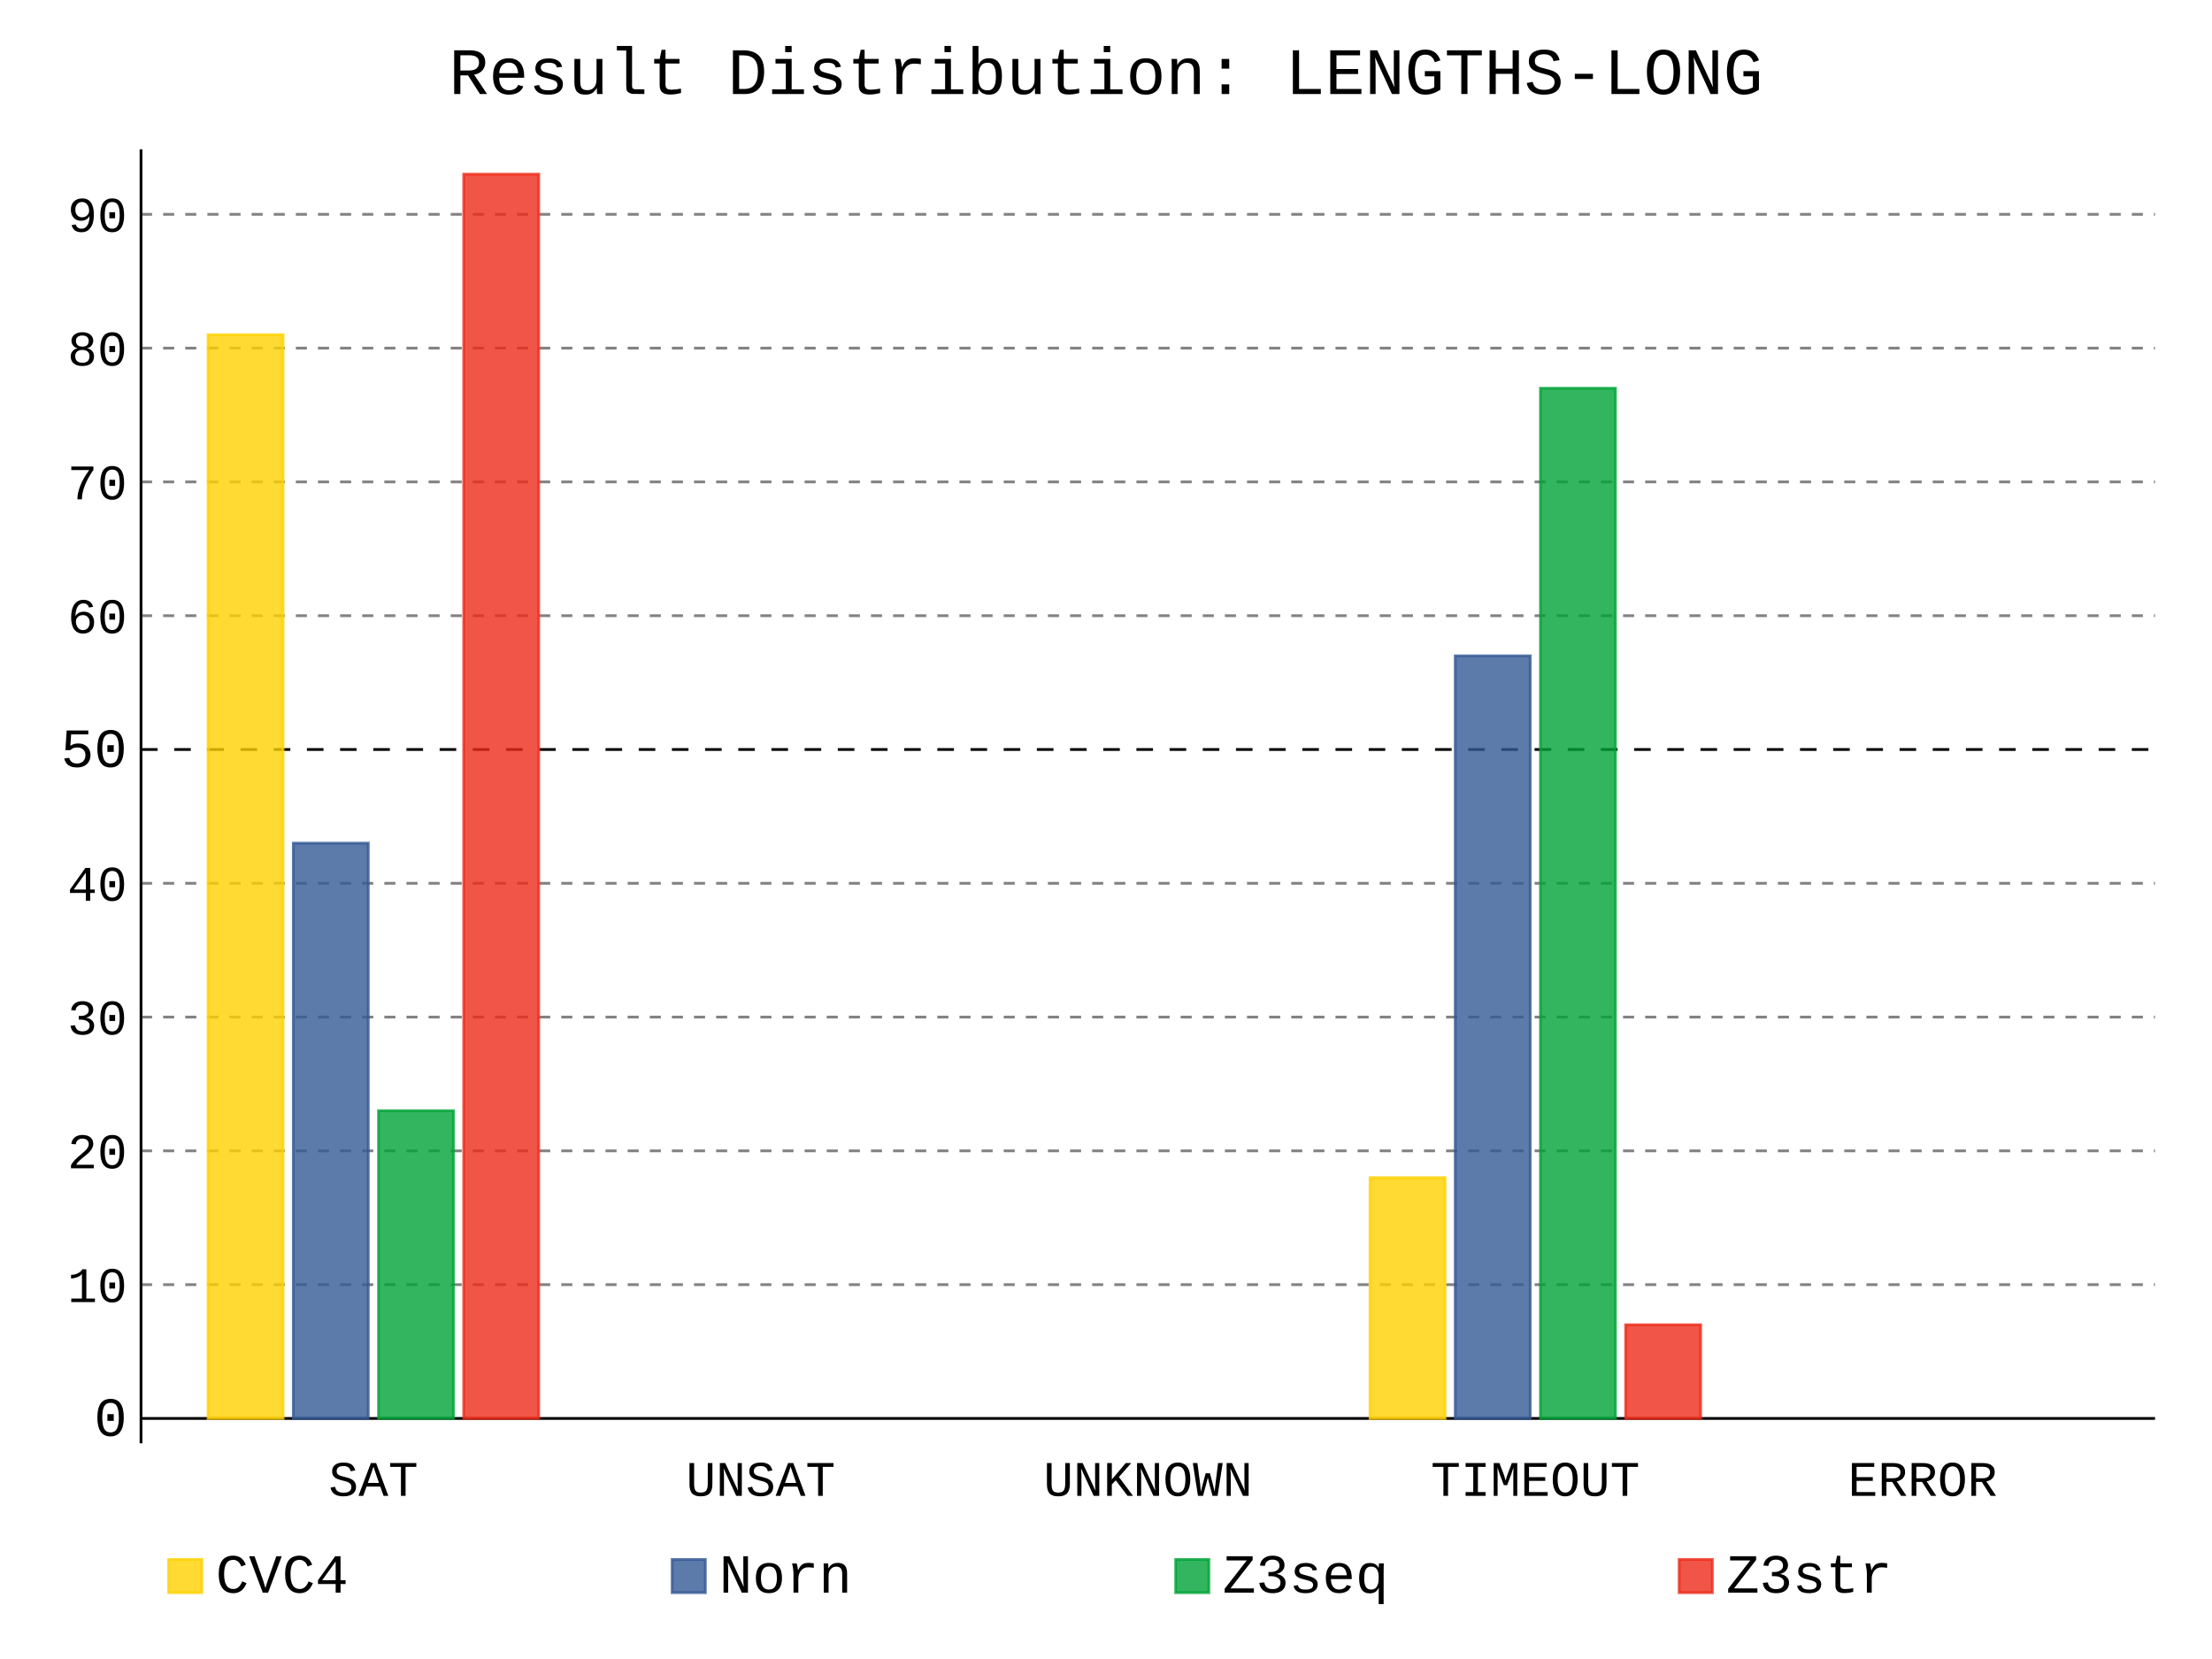
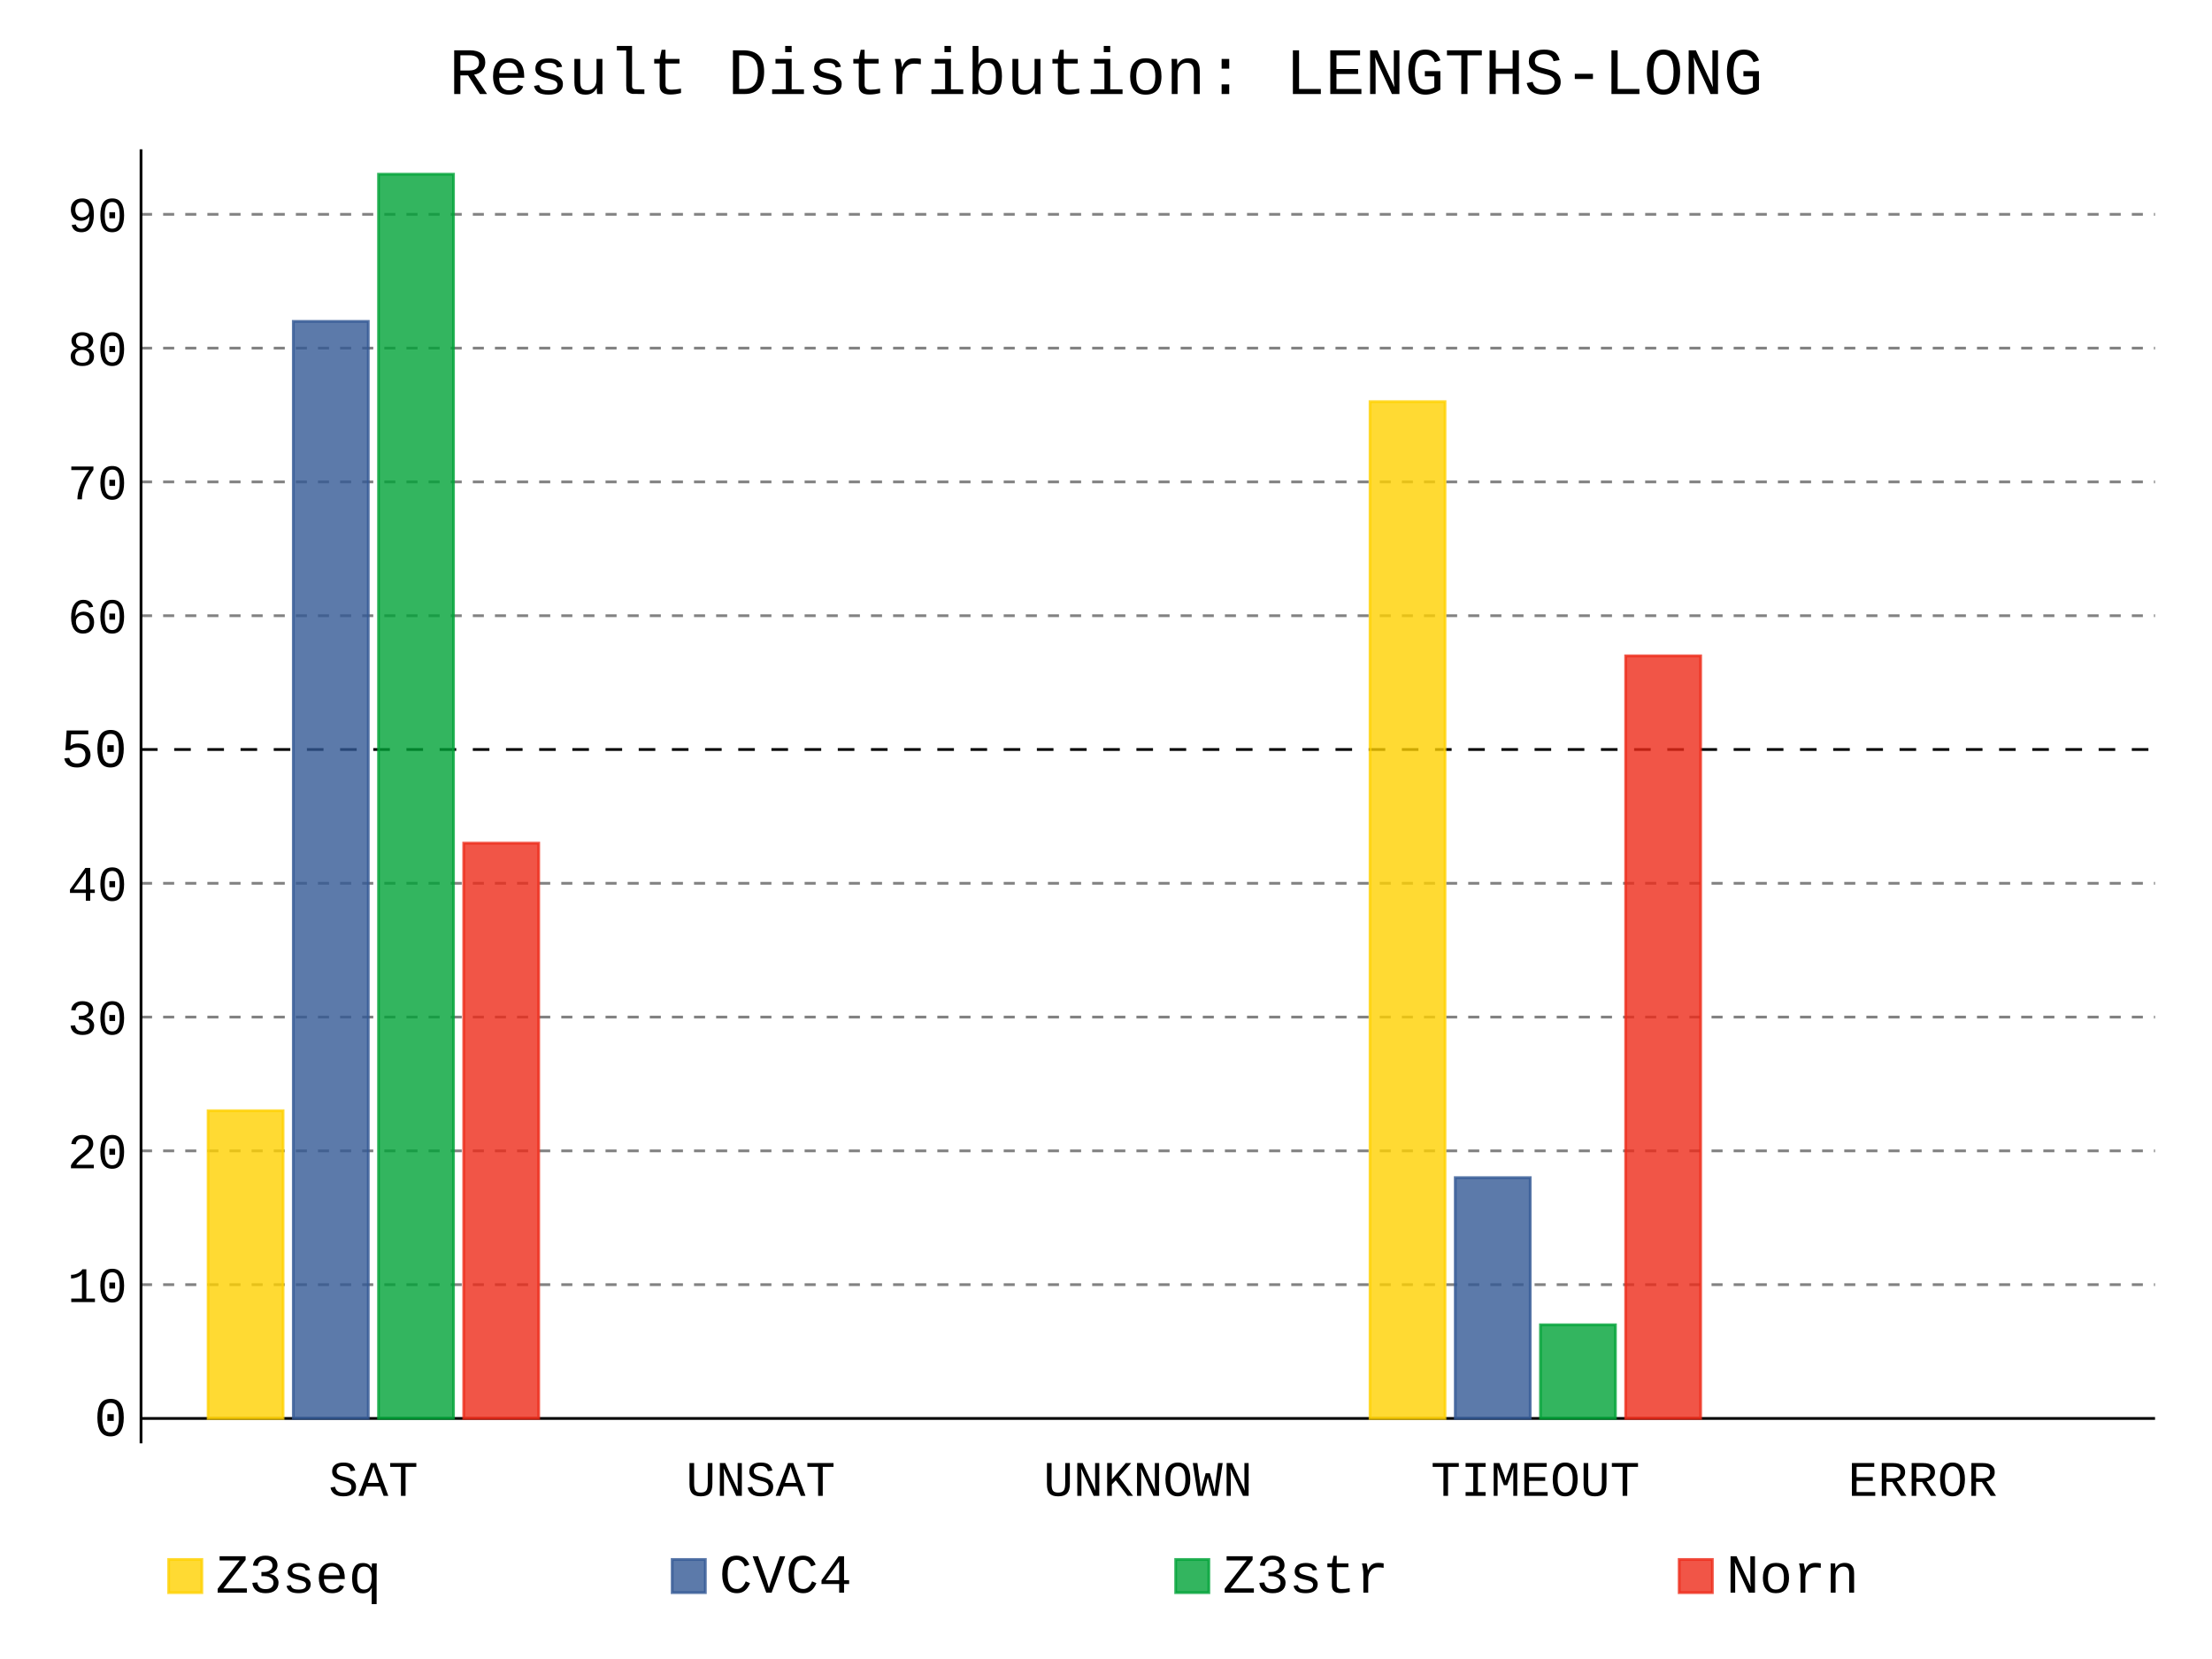
- <svg xmlns="http://www.w3.org/2000/svg" id="chart-713c3c03-0135-4868-ba97-31f17a81aee4" class="pygal-chart" viewBox="0 0 800 600">
+ <svg xmlns="http://www.w3.org/2000/svg" id="chart-222f7efa-52e8-47b2-a02c-c6503e7b7686" class="pygal-chart" viewBox="0 0 800 600">
  <defs>
-     <style type="text/css">#chart-713c3c03-0135-4868-ba97-31f17a81aee4{-webkit-user-select:none;-webkit-font-smoothing:antialiased;font-family:Consolas,"Liberation Mono",Menlo,Courier,monospace}#chart-713c3c03-0135-4868-ba97-31f17a81aee4 .title{font-family:Consolas,"Liberation Mono",Menlo,Courier,monospace;font-size:24px}#chart-713c3c03-0135-4868-ba97-31f17a81aee4 .legends .legend text{font-family:Consolas,"Liberation Mono",Menlo,Courier,monospace;font-size:20px}#chart-713c3c03-0135-4868-ba97-31f17a81aee4 .axis text{font-family:Consolas,"Liberation Mono",Menlo,Courier,monospace;font-size:18px}#chart-713c3c03-0135-4868-ba97-31f17a81aee4 .axis text.major{font-family:Consolas,"Liberation Mono",Menlo,Courier,monospace;font-size:20px}#chart-713c3c03-0135-4868-ba97-31f17a81aee4 .text-overlay text.value{font-family:Consolas,"Liberation Mono",Menlo,Courier,monospace;font-size:22px}#chart-713c3c03-0135-4868-ba97-31f17a81aee4 .text-overlay text.label{font-family:Consolas,"Liberation Mono",Menlo,Courier,monospace;font-size:20px}#chart-713c3c03-0135-4868-ba97-31f17a81aee4 .tooltip{font-family:Consolas,"Liberation Mono",Menlo,Courier,monospace;font-size:20px}#chart-713c3c03-0135-4868-ba97-31f17a81aee4 text.no_data{font-family:Consolas,"Liberation Mono",Menlo,Courier,monospace;font-size:64px}
- #chart-713c3c03-0135-4868-ba97-31f17a81aee4{background-color:#FFFFFF}#chart-713c3c03-0135-4868-ba97-31f17a81aee4 path,#chart-713c3c03-0135-4868-ba97-31f17a81aee4 line,#chart-713c3c03-0135-4868-ba97-31f17a81aee4 rect,#chart-713c3c03-0135-4868-ba97-31f17a81aee4 circle{-webkit-transition:100ms;-moz-transition:100ms;transition:100ms}#chart-713c3c03-0135-4868-ba97-31f17a81aee4 .graph &gt; .background{fill:#FFFFFF}#chart-713c3c03-0135-4868-ba97-31f17a81aee4 .plot &gt; .background{fill:#FFFFFF}#chart-713c3c03-0135-4868-ba97-31f17a81aee4 .graph{fill:#000000}#chart-713c3c03-0135-4868-ba97-31f17a81aee4 text.no_data{fill:#000000}#chart-713c3c03-0135-4868-ba97-31f17a81aee4 .title{fill:#000000}#chart-713c3c03-0135-4868-ba97-31f17a81aee4 .legends .legend text{fill:#000000}#chart-713c3c03-0135-4868-ba97-31f17a81aee4 .legends .legend:hover text{fill:#000000}#chart-713c3c03-0135-4868-ba97-31f17a81aee4 .axis .line{stroke:#000000}#chart-713c3c03-0135-4868-ba97-31f17a81aee4 .axis .guide.line{stroke:#828282}#chart-713c3c03-0135-4868-ba97-31f17a81aee4 .axis .major.line{stroke:#000000}#chart-713c3c03-0135-4868-ba97-31f17a81aee4 .axis text.major{fill:#000000}#chart-713c3c03-0135-4868-ba97-31f17a81aee4 .axis.y .guides:hover .guide.line,#chart-713c3c03-0135-4868-ba97-31f17a81aee4 .line-graph .axis.x .guides:hover .guide.line,#chart-713c3c03-0135-4868-ba97-31f17a81aee4 .stackedline-graph .axis.x .guides:hover .guide.line,#chart-713c3c03-0135-4868-ba97-31f17a81aee4 .xy-graph .axis.x .guides:hover .guide.line{stroke:#000000}#chart-713c3c03-0135-4868-ba97-31f17a81aee4 .axis .guides:hover text{fill:#000000}#chart-713c3c03-0135-4868-ba97-31f17a81aee4 .reactive{fill-opacity:.8;stroke-opacity:.8}#chart-713c3c03-0135-4868-ba97-31f17a81aee4 .ci{stroke:#000000}#chart-713c3c03-0135-4868-ba97-31f17a81aee4 .reactive.active,#chart-713c3c03-0135-4868-ba97-31f17a81aee4 .active .reactive{fill-opacity:.9;stroke-opacity:.9;stroke-width:4}#chart-713c3c03-0135-4868-ba97-31f17a81aee4 .ci .reactive.active{stroke-width:1.5}#chart-713c3c03-0135-4868-ba97-31f17a81aee4 .series text{fill:#000000}#chart-713c3c03-0135-4868-ba97-31f17a81aee4 .tooltip rect{fill:#FFFFFF;stroke:#000000;-webkit-transition:opacity 100ms;-moz-transition:opacity 100ms;transition:opacity 100ms}#chart-713c3c03-0135-4868-ba97-31f17a81aee4 .tooltip .label{fill:#000000}#chart-713c3c03-0135-4868-ba97-31f17a81aee4 .tooltip .label{fill:#000000}#chart-713c3c03-0135-4868-ba97-31f17a81aee4 .tooltip .legend{font-size:.8em;fill:#828282}#chart-713c3c03-0135-4868-ba97-31f17a81aee4 .tooltip .x_label{font-size:.6em;fill:#000000}#chart-713c3c03-0135-4868-ba97-31f17a81aee4 .tooltip .xlink{font-size:.5em;text-decoration:underline}#chart-713c3c03-0135-4868-ba97-31f17a81aee4 .tooltip .value{font-size:1.5em}#chart-713c3c03-0135-4868-ba97-31f17a81aee4 .bound{font-size:.5em}#chart-713c3c03-0135-4868-ba97-31f17a81aee4 .max-value{font-size:.75em;fill:#828282}#chart-713c3c03-0135-4868-ba97-31f17a81aee4 .map-element{fill:#FFFFFF;stroke:#828282 !important}#chart-713c3c03-0135-4868-ba97-31f17a81aee4 .map-element .reactive{fill-opacity:inherit;stroke-opacity:inherit}#chart-713c3c03-0135-4868-ba97-31f17a81aee4 .color-0,#chart-713c3c03-0135-4868-ba97-31f17a81aee4 .color-0 a:visited{stroke:#FFD000;fill:#FFD000}#chart-713c3c03-0135-4868-ba97-31f17a81aee4 .color-1,#chart-713c3c03-0135-4868-ba97-31f17a81aee4 .color-1 a:visited{stroke:#345995;fill:#345995}#chart-713c3c03-0135-4868-ba97-31f17a81aee4 .color-2,#chart-713c3c03-0135-4868-ba97-31f17a81aee4 .color-2 a:visited{stroke:#01A337;fill:#01A337}#chart-713c3c03-0135-4868-ba97-31f17a81aee4 .color-3,#chart-713c3c03-0135-4868-ba97-31f17a81aee4 .color-3 a:visited{stroke:#ED2B1A;fill:#ED2B1A}#chart-713c3c03-0135-4868-ba97-31f17a81aee4 .text-overlay .color-0 text{fill:black}#chart-713c3c03-0135-4868-ba97-31f17a81aee4 .text-overlay .color-1 text{fill:black}#chart-713c3c03-0135-4868-ba97-31f17a81aee4 .text-overlay .color-2 text{fill:black}#chart-713c3c03-0135-4868-ba97-31f17a81aee4 .text-overlay .color-3 text{fill:black}
- #chart-713c3c03-0135-4868-ba97-31f17a81aee4 text.no_data{text-anchor:middle}#chart-713c3c03-0135-4868-ba97-31f17a81aee4 .guide.line{fill:none}#chart-713c3c03-0135-4868-ba97-31f17a81aee4 .centered{text-anchor:middle}#chart-713c3c03-0135-4868-ba97-31f17a81aee4 .title{text-anchor:middle}#chart-713c3c03-0135-4868-ba97-31f17a81aee4 .legends .legend text{fill-opacity:1}#chart-713c3c03-0135-4868-ba97-31f17a81aee4 .axis.x text{text-anchor:middle}#chart-713c3c03-0135-4868-ba97-31f17a81aee4 .axis.x:not(.web) text[transform]{text-anchor:start}#chart-713c3c03-0135-4868-ba97-31f17a81aee4 .axis.x:not(.web) text[transform].backwards{text-anchor:end}#chart-713c3c03-0135-4868-ba97-31f17a81aee4 .axis.y text{text-anchor:end}#chart-713c3c03-0135-4868-ba97-31f17a81aee4 .axis.y text[transform].backwards{text-anchor:start}#chart-713c3c03-0135-4868-ba97-31f17a81aee4 .axis.y2 text{text-anchor:start}#chart-713c3c03-0135-4868-ba97-31f17a81aee4 .axis.y2 text[transform].backwards{text-anchor:end}#chart-713c3c03-0135-4868-ba97-31f17a81aee4 .axis .guide.line{stroke-dasharray:4,4}#chart-713c3c03-0135-4868-ba97-31f17a81aee4 .axis .major.guide.line{stroke-dasharray:6,6}#chart-713c3c03-0135-4868-ba97-31f17a81aee4 .horizontal .axis.y .guide.line,#chart-713c3c03-0135-4868-ba97-31f17a81aee4 .horizontal .axis.y2 .guide.line,#chart-713c3c03-0135-4868-ba97-31f17a81aee4 .vertical .axis.x .guide.line{opacity:0}#chart-713c3c03-0135-4868-ba97-31f17a81aee4 .horizontal .axis.always_show .guide.line,#chart-713c3c03-0135-4868-ba97-31f17a81aee4 .vertical .axis.always_show .guide.line{opacity:1 !important}#chart-713c3c03-0135-4868-ba97-31f17a81aee4 .axis.y .guides:hover .guide.line,#chart-713c3c03-0135-4868-ba97-31f17a81aee4 .axis.y2 .guides:hover .guide.line,#chart-713c3c03-0135-4868-ba97-31f17a81aee4 .axis.x .guides:hover .guide.line{opacity:1}#chart-713c3c03-0135-4868-ba97-31f17a81aee4 .axis .guides:hover text{opacity:1}#chart-713c3c03-0135-4868-ba97-31f17a81aee4 .nofill{fill:none}#chart-713c3c03-0135-4868-ba97-31f17a81aee4 .subtle-fill{fill-opacity:.2}#chart-713c3c03-0135-4868-ba97-31f17a81aee4 .dot{stroke-width:1px;fill-opacity:1}#chart-713c3c03-0135-4868-ba97-31f17a81aee4 .dot.active{stroke-width:5px}#chart-713c3c03-0135-4868-ba97-31f17a81aee4 .dot.negative{fill:transparent}#chart-713c3c03-0135-4868-ba97-31f17a81aee4 text,#chart-713c3c03-0135-4868-ba97-31f17a81aee4 tspan{stroke:none !important}#chart-713c3c03-0135-4868-ba97-31f17a81aee4 .series text.active{opacity:1}#chart-713c3c03-0135-4868-ba97-31f17a81aee4 .tooltip rect{fill-opacity:.95;stroke-width:.5}#chart-713c3c03-0135-4868-ba97-31f17a81aee4 .tooltip text{fill-opacity:1}#chart-713c3c03-0135-4868-ba97-31f17a81aee4 .showable{visibility:hidden}#chart-713c3c03-0135-4868-ba97-31f17a81aee4 .showable.shown{visibility:visible}#chart-713c3c03-0135-4868-ba97-31f17a81aee4 .gauge-background{fill:rgba(229,229,229,1);stroke:none}#chart-713c3c03-0135-4868-ba97-31f17a81aee4 .bg-lines{stroke:#FFFFFF;stroke-width:2px}</style>
+     <style type="text/css">#chart-222f7efa-52e8-47b2-a02c-c6503e7b7686{-webkit-user-select:none;-webkit-font-smoothing:antialiased;font-family:Consolas,"Liberation Mono",Menlo,Courier,monospace}#chart-222f7efa-52e8-47b2-a02c-c6503e7b7686 .title{font-family:Consolas,"Liberation Mono",Menlo,Courier,monospace;font-size:24px}#chart-222f7efa-52e8-47b2-a02c-c6503e7b7686 .legends .legend text{font-family:Consolas,"Liberation Mono",Menlo,Courier,monospace;font-size:20px}#chart-222f7efa-52e8-47b2-a02c-c6503e7b7686 .axis text{font-family:Consolas,"Liberation Mono",Menlo,Courier,monospace;font-size:18px}#chart-222f7efa-52e8-47b2-a02c-c6503e7b7686 .axis text.major{font-family:Consolas,"Liberation Mono",Menlo,Courier,monospace;font-size:20px}#chart-222f7efa-52e8-47b2-a02c-c6503e7b7686 .text-overlay text.value{font-family:Consolas,"Liberation Mono",Menlo,Courier,monospace;font-size:22px}#chart-222f7efa-52e8-47b2-a02c-c6503e7b7686 .text-overlay text.label{font-family:Consolas,"Liberation Mono",Menlo,Courier,monospace;font-size:20px}#chart-222f7efa-52e8-47b2-a02c-c6503e7b7686 .tooltip{font-family:Consolas,"Liberation Mono",Menlo,Courier,monospace;font-size:20px}#chart-222f7efa-52e8-47b2-a02c-c6503e7b7686 text.no_data{font-family:Consolas,"Liberation Mono",Menlo,Courier,monospace;font-size:64px}
+ #chart-222f7efa-52e8-47b2-a02c-c6503e7b7686{background-color:#FFFFFF}#chart-222f7efa-52e8-47b2-a02c-c6503e7b7686 path,#chart-222f7efa-52e8-47b2-a02c-c6503e7b7686 line,#chart-222f7efa-52e8-47b2-a02c-c6503e7b7686 rect,#chart-222f7efa-52e8-47b2-a02c-c6503e7b7686 circle{-webkit-transition:100ms;-moz-transition:100ms;transition:100ms}#chart-222f7efa-52e8-47b2-a02c-c6503e7b7686 .graph &gt; .background{fill:#FFFFFF}#chart-222f7efa-52e8-47b2-a02c-c6503e7b7686 .plot &gt; .background{fill:#FFFFFF}#chart-222f7efa-52e8-47b2-a02c-c6503e7b7686 .graph{fill:#000000}#chart-222f7efa-52e8-47b2-a02c-c6503e7b7686 text.no_data{fill:#000000}#chart-222f7efa-52e8-47b2-a02c-c6503e7b7686 .title{fill:#000000}#chart-222f7efa-52e8-47b2-a02c-c6503e7b7686 .legends .legend text{fill:#000000}#chart-222f7efa-52e8-47b2-a02c-c6503e7b7686 .legends .legend:hover text{fill:#000000}#chart-222f7efa-52e8-47b2-a02c-c6503e7b7686 .axis .line{stroke:#000000}#chart-222f7efa-52e8-47b2-a02c-c6503e7b7686 .axis .guide.line{stroke:#828282}#chart-222f7efa-52e8-47b2-a02c-c6503e7b7686 .axis .major.line{stroke:#000000}#chart-222f7efa-52e8-47b2-a02c-c6503e7b7686 .axis text.major{fill:#000000}#chart-222f7efa-52e8-47b2-a02c-c6503e7b7686 .axis.y .guides:hover .guide.line,#chart-222f7efa-52e8-47b2-a02c-c6503e7b7686 .line-graph .axis.x .guides:hover .guide.line,#chart-222f7efa-52e8-47b2-a02c-c6503e7b7686 .stackedline-graph .axis.x .guides:hover .guide.line,#chart-222f7efa-52e8-47b2-a02c-c6503e7b7686 .xy-graph .axis.x .guides:hover .guide.line{stroke:#000000}#chart-222f7efa-52e8-47b2-a02c-c6503e7b7686 .axis .guides:hover text{fill:#000000}#chart-222f7efa-52e8-47b2-a02c-c6503e7b7686 .reactive{fill-opacity:.8;stroke-opacity:.8}#chart-222f7efa-52e8-47b2-a02c-c6503e7b7686 .ci{stroke:#000000}#chart-222f7efa-52e8-47b2-a02c-c6503e7b7686 .reactive.active,#chart-222f7efa-52e8-47b2-a02c-c6503e7b7686 .active .reactive{fill-opacity:.9;stroke-opacity:.9;stroke-width:4}#chart-222f7efa-52e8-47b2-a02c-c6503e7b7686 .ci .reactive.active{stroke-width:1.5}#chart-222f7efa-52e8-47b2-a02c-c6503e7b7686 .series text{fill:#000000}#chart-222f7efa-52e8-47b2-a02c-c6503e7b7686 .tooltip rect{fill:#FFFFFF;stroke:#000000;-webkit-transition:opacity 100ms;-moz-transition:opacity 100ms;transition:opacity 100ms}#chart-222f7efa-52e8-47b2-a02c-c6503e7b7686 .tooltip .label{fill:#000000}#chart-222f7efa-52e8-47b2-a02c-c6503e7b7686 .tooltip .label{fill:#000000}#chart-222f7efa-52e8-47b2-a02c-c6503e7b7686 .tooltip .legend{font-size:.8em;fill:#828282}#chart-222f7efa-52e8-47b2-a02c-c6503e7b7686 .tooltip .x_label{font-size:.6em;fill:#000000}#chart-222f7efa-52e8-47b2-a02c-c6503e7b7686 .tooltip .xlink{font-size:.5em;text-decoration:underline}#chart-222f7efa-52e8-47b2-a02c-c6503e7b7686 .tooltip .value{font-size:1.5em}#chart-222f7efa-52e8-47b2-a02c-c6503e7b7686 .bound{font-size:.5em}#chart-222f7efa-52e8-47b2-a02c-c6503e7b7686 .max-value{font-size:.75em;fill:#828282}#chart-222f7efa-52e8-47b2-a02c-c6503e7b7686 .map-element{fill:#FFFFFF;stroke:#828282 !important}#chart-222f7efa-52e8-47b2-a02c-c6503e7b7686 .map-element .reactive{fill-opacity:inherit;stroke-opacity:inherit}#chart-222f7efa-52e8-47b2-a02c-c6503e7b7686 .color-0,#chart-222f7efa-52e8-47b2-a02c-c6503e7b7686 .color-0 a:visited{stroke:#FFD000;fill:#FFD000}#chart-222f7efa-52e8-47b2-a02c-c6503e7b7686 .color-1,#chart-222f7efa-52e8-47b2-a02c-c6503e7b7686 .color-1 a:visited{stroke:#345995;fill:#345995}#chart-222f7efa-52e8-47b2-a02c-c6503e7b7686 .color-2,#chart-222f7efa-52e8-47b2-a02c-c6503e7b7686 .color-2 a:visited{stroke:#01A337;fill:#01A337}#chart-222f7efa-52e8-47b2-a02c-c6503e7b7686 .color-3,#chart-222f7efa-52e8-47b2-a02c-c6503e7b7686 .color-3 a:visited{stroke:#ED2B1A;fill:#ED2B1A}#chart-222f7efa-52e8-47b2-a02c-c6503e7b7686 .text-overlay .color-0 text{fill:black}#chart-222f7efa-52e8-47b2-a02c-c6503e7b7686 .text-overlay .color-1 text{fill:black}#chart-222f7efa-52e8-47b2-a02c-c6503e7b7686 .text-overlay .color-2 text{fill:black}#chart-222f7efa-52e8-47b2-a02c-c6503e7b7686 .text-overlay .color-3 text{fill:black}
+ #chart-222f7efa-52e8-47b2-a02c-c6503e7b7686 text.no_data{text-anchor:middle}#chart-222f7efa-52e8-47b2-a02c-c6503e7b7686 .guide.line{fill:none}#chart-222f7efa-52e8-47b2-a02c-c6503e7b7686 .centered{text-anchor:middle}#chart-222f7efa-52e8-47b2-a02c-c6503e7b7686 .title{text-anchor:middle}#chart-222f7efa-52e8-47b2-a02c-c6503e7b7686 .legends .legend text{fill-opacity:1}#chart-222f7efa-52e8-47b2-a02c-c6503e7b7686 .axis.x text{text-anchor:middle}#chart-222f7efa-52e8-47b2-a02c-c6503e7b7686 .axis.x:not(.web) text[transform]{text-anchor:start}#chart-222f7efa-52e8-47b2-a02c-c6503e7b7686 .axis.x:not(.web) text[transform].backwards{text-anchor:end}#chart-222f7efa-52e8-47b2-a02c-c6503e7b7686 .axis.y text{text-anchor:end}#chart-222f7efa-52e8-47b2-a02c-c6503e7b7686 .axis.y text[transform].backwards{text-anchor:start}#chart-222f7efa-52e8-47b2-a02c-c6503e7b7686 .axis.y2 text{text-anchor:start}#chart-222f7efa-52e8-47b2-a02c-c6503e7b7686 .axis.y2 text[transform].backwards{text-anchor:end}#chart-222f7efa-52e8-47b2-a02c-c6503e7b7686 .axis .guide.line{stroke-dasharray:4,4}#chart-222f7efa-52e8-47b2-a02c-c6503e7b7686 .axis .major.guide.line{stroke-dasharray:6,6}#chart-222f7efa-52e8-47b2-a02c-c6503e7b7686 .horizontal .axis.y .guide.line,#chart-222f7efa-52e8-47b2-a02c-c6503e7b7686 .horizontal .axis.y2 .guide.line,#chart-222f7efa-52e8-47b2-a02c-c6503e7b7686 .vertical .axis.x .guide.line{opacity:0}#chart-222f7efa-52e8-47b2-a02c-c6503e7b7686 .horizontal .axis.always_show .guide.line,#chart-222f7efa-52e8-47b2-a02c-c6503e7b7686 .vertical .axis.always_show .guide.line{opacity:1 !important}#chart-222f7efa-52e8-47b2-a02c-c6503e7b7686 .axis.y .guides:hover .guide.line,#chart-222f7efa-52e8-47b2-a02c-c6503e7b7686 .axis.y2 .guides:hover .guide.line,#chart-222f7efa-52e8-47b2-a02c-c6503e7b7686 .axis.x .guides:hover .guide.line{opacity:1}#chart-222f7efa-52e8-47b2-a02c-c6503e7b7686 .axis .guides:hover text{opacity:1}#chart-222f7efa-52e8-47b2-a02c-c6503e7b7686 .nofill{fill:none}#chart-222f7efa-52e8-47b2-a02c-c6503e7b7686 .subtle-fill{fill-opacity:.2}#chart-222f7efa-52e8-47b2-a02c-c6503e7b7686 .dot{stroke-width:1px;fill-opacity:1}#chart-222f7efa-52e8-47b2-a02c-c6503e7b7686 .dot.active{stroke-width:5px}#chart-222f7efa-52e8-47b2-a02c-c6503e7b7686 .dot.negative{fill:transparent}#chart-222f7efa-52e8-47b2-a02c-c6503e7b7686 text,#chart-222f7efa-52e8-47b2-a02c-c6503e7b7686 tspan{stroke:none !important}#chart-222f7efa-52e8-47b2-a02c-c6503e7b7686 .series text.active{opacity:1}#chart-222f7efa-52e8-47b2-a02c-c6503e7b7686 .tooltip rect{fill-opacity:.95;stroke-width:.5}#chart-222f7efa-52e8-47b2-a02c-c6503e7b7686 .tooltip text{fill-opacity:1}#chart-222f7efa-52e8-47b2-a02c-c6503e7b7686 .showable{visibility:hidden}#chart-222f7efa-52e8-47b2-a02c-c6503e7b7686 .showable.shown{visibility:visible}#chart-222f7efa-52e8-47b2-a02c-c6503e7b7686 .gauge-background{fill:rgba(229,229,229,1);stroke:none}#chart-222f7efa-52e8-47b2-a02c-c6503e7b7686 .bg-lines{stroke:#FFFFFF;stroke-width:2px}</style>
  </defs>
  <g class="graph bar-graph vertical">
    <rect class="background" height="600" width="800" x="0" y="0" />
    <g class="plot" transform="translate(51, 54)">
      <rect class="background" height="468.0" width="728.4" x="0" y="0" />
      <g class="axis y always_show">
        <g class="guides">
          <path class="axis major line" d="M0 459 h728.4" />
          <text class="major" x="-5" y="465.3">0</text>
        </g>
        <g class="guides">
          <path class="guide line" d="M0 410.613 h728.4" />
          <text class="" x="-5" y="416.913">10</text>
        </g>
        <g class="guides">
          <path class="guide line" d="M0 362.226 h728.4" />
          <text class="" x="-5" y="368.526">20</text>
        </g>
        <g class="guides">
          <path class="guide line" d="M0 313.839 h728.4" />
          <text class="" x="-5" y="320.139">30</text>
        </g>
        <g class="guides">
          <path class="guide line" d="M0 265.452 h728.4" />
          <text class="" x="-5" y="271.752">40</text>
        </g>
        <g class="guides">
          <path class="major guide line" d="M0 217.065 h728.4" />
          <text class="major" x="-5" y="223.365">50</text>
        </g>
        <g class="guides">
          <path class="guide line" d="M0 168.677 h728.4" />
          <text class="" x="-5" y="174.977">60</text>
        </g>
        <g class="guides">
          <path class="guide line" d="M0 120.29 h728.4" />
          <text class="" x="-5" y="126.59">70</text>
        </g>
        <g class="guides">
          <path class="guide line" d="M0 71.903 h728.4" />
          <text class="" x="-5" y="78.203">80</text>
        </g>
        <g class="guides">
          <path class="guide line" d="M0 23.516 h728.4" />
          <text class="" x="-5" y="29.816">90</text>
        </g>
      </g>
      <g class="axis x">
        <path class="line" d="M0 0 v468" />
        <g class="guides">
          <path class="guide line" d="M84.046 0 v468" />
          <text class="" x="84.046" y="487.0">SAT</text>
        </g>
        <g class="guides">
          <path class="guide line" d="M224.123 0 v468" />
          <text class="" x="224.123" y="487.0">UNSAT</text>
        </g>
        <g class="guides">
          <path class="guide line" d="M364.2 0 v468" />
          <text class="" x="364.2" y="487.0">UNKNOWN</text>
        </g>
        <g class="guides">
          <path class="guide line" d="M504.277 0 v468" />
          <text class="" x="504.277" y="487.0">TIMEOUT</text>
        </g>
        <g class="guides">
          <path class="guide line" d="M644.354 0 v468" />
          <text class="" x="644.354" y="487.0">ERROR</text>
        </g>
      </g>
      <g class="series serie-0 color-0">
        <g class="bars">
          <g class="bar">
-             <rect class="rect reactive tooltip-trigger" height="391.935" rx="0" ry="0" width="27.119" x="24.261" y="67.065" />
+             <rect class="rect reactive tooltip-trigger" height="111.29" rx="0" ry="0" width="27.119" x="24.261" y="347.71" />
          </g>
          <g class="bar">
            <rect class="rect reactive tooltip-trigger" height="0.0" rx="0" ry="0" width="27.119" x="164.338" y="459.0" />
          </g>
          <g class="bar">
            <rect class="rect reactive tooltip-trigger" height="0.0" rx="0" ry="0" width="27.119" x="304.415" y="459.0" />
          </g>
          <g class="bar">
-             <rect class="rect reactive tooltip-trigger" height="87.097" rx="0" ry="0" width="27.119" x="444.492" y="371.903" />
+             <rect class="rect reactive tooltip-trigger" height="367.742" rx="0" ry="0" width="27.119" x="444.492" y="91.258" />
          </g>
          <g class="bar">
            <rect class="rect reactive tooltip-trigger" height="0.0" rx="0" ry="0" width="27.119" x="584.569" y="459.0" />
          </g>
        </g>
      </g>
      <g class="series serie-1 color-1">
        <g class="bars">
          <g class="bar">
-             <rect class="rect reactive tooltip-trigger" height="208.065" rx="0" ry="0" width="27.119" x="55.078" y="250.935" />
+             <rect class="rect reactive tooltip-trigger" height="396.774" rx="0" ry="0" width="27.119" x="55.078" y="62.226" />
          </g>
          <g class="bar">
            <rect class="rect reactive tooltip-trigger" height="0.0" rx="0" ry="0" width="27.119" x="195.155" y="459.0" />
          </g>
          <g class="bar">
            <rect class="rect reactive tooltip-trigger" height="0.0" rx="0" ry="0" width="27.119" x="335.232" y="459.0" />
          </g>
          <g class="bar">
-             <rect class="rect reactive tooltip-trigger" height="275.806" rx="0" ry="0" width="27.119" x="475.309" y="183.194" />
+             <rect class="rect reactive tooltip-trigger" height="87.097" rx="0" ry="0" width="27.119" x="475.309" y="371.903" />
          </g>
          <g class="bar">
            <rect class="rect reactive tooltip-trigger" height="0.0" rx="0" ry="0" width="27.119" x="615.386" y="459.0" />
          </g>
        </g>
      </g>
      <g class="series serie-2 color-2">
        <g class="bars">
          <g class="bar">
-             <rect class="rect reactive tooltip-trigger" height="111.29" rx="0" ry="0" width="27.119" x="85.895" y="347.71" />
+             <rect class="rect reactive tooltip-trigger" height="450" rx="0" ry="0" width="27.119" x="85.895" y="9" />
          </g>
          <g class="bar">
            <rect class="rect reactive tooltip-trigger" height="0.0" rx="0" ry="0" width="27.119" x="225.972" y="459.0" />
          </g>
          <g class="bar">
            <rect class="rect reactive tooltip-trigger" height="0.0" rx="0" ry="0" width="27.119" x="366.049" y="459.0" />
          </g>
          <g class="bar">
-             <rect class="rect reactive tooltip-trigger" height="372.581" rx="0" ry="0" width="27.119" x="506.126" y="86.419" />
+             <rect class="rect reactive tooltip-trigger" height="33.871" rx="0" ry="0" width="27.119" x="506.126" y="425.129" />
          </g>
          <g class="bar">
            <rect class="rect reactive tooltip-trigger" height="0.0" rx="0" ry="0" width="27.119" x="646.203" y="459.0" />
          </g>
        </g>
      </g>
      <g class="series serie-3 color-3">
        <g class="bars">
          <g class="bar">
-             <rect class="rect reactive tooltip-trigger" height="450" rx="0" ry="0" width="27.119" x="116.712" y="9" />
+             <rect class="rect reactive tooltip-trigger" height="208.065" rx="0" ry="0" width="27.119" x="116.712" y="250.935" />
          </g>
          <g class="bar">
            <rect class="rect reactive tooltip-trigger" height="0.0" rx="0" ry="0" width="27.119" x="256.789" y="459.0" />
          </g>
          <g class="bar">
            <rect class="rect reactive tooltip-trigger" height="0.0" rx="0" ry="0" width="27.119" x="396.866" y="459.0" />
          </g>
          <g class="bar">
-             <rect class="rect reactive tooltip-trigger" height="33.871" rx="0" ry="0" width="27.119" x="536.943" y="425.129" />
+             <rect class="rect reactive tooltip-trigger" height="275.806" rx="0" ry="0" width="27.119" x="536.943" y="183.194" />
          </g>
          <g class="bar">
            <rect class="rect reactive tooltip-trigger" height="0.0" rx="0" ry="0" width="27.119" x="677.02" y="459.0" />
          </g>
        </g>
      </g>
    </g>
    <g class="titles">
      <text class="title plot_title" x="400.0" y="34">Result Distribution: LENGTHS-LONG</text>
    </g>
    <g class="plot overlay" transform="translate(51, 54)">
      <g class="series serie-0 color-0" />
      <g class="series serie-1 color-1" />
      <g class="series serie-2 color-2" />
      <g class="series serie-3 color-3" />
    </g>
    <g class="plot text-overlay" transform="translate(51, 54)">
      <g class="series serie-0 color-0" />
      <g class="series serie-1 color-1" />
      <g class="series serie-2 color-2" />
      <g class="series serie-3 color-3" />
    </g>
    <g class="plot tooltip-overlay" transform="translate(51, 54)">
      <g class="tooltip" style="opacity: 0" transform="translate(0 0)">
        <rect class="tooltip-box" height="0" rx="10" ry="10" width="0" />
        <g class="text" />
      </g>
    </g>
    <g class="legends" transform="translate(61, 560)">
      <g class="legend reactive activate-serie" id="activate-serie-0">
        <rect class="color-0 reactive" height="12" width="12" x="0.0" y="4.0" />
-         <text x="17.0" y="16.0">CVC4</text>
+         <text x="17.0" y="16.0">Z3seq</text>
      </g>
      <g class="legend reactive activate-serie" id="activate-serie-1">
        <rect class="color-1 reactive" height="12" width="12" x="182.1" y="4.0" />
-         <text x="199.1" y="16.0">Norn</text>
+         <text x="199.1" y="16.0">CVC4</text>
      </g>
      <g class="legend reactive activate-serie" id="activate-serie-2">
        <rect class="color-2 reactive" height="12" width="12" x="364.2" y="4.0" />
-         <text x="381.2" y="16.0">Z3seq</text>
+         <text x="381.2" y="16.0">Z3str</text>
      </g>
      <g class="legend reactive activate-serie" id="activate-serie-3">
        <rect class="color-3 reactive" height="12" width="12" x="546.3" y="4.0" />
-         <text x="563.3" y="16.0">Z3str</text>
+         <text x="563.3" y="16.0">Norn</text>
      </g>
    </g>
  </g>
</svg>
